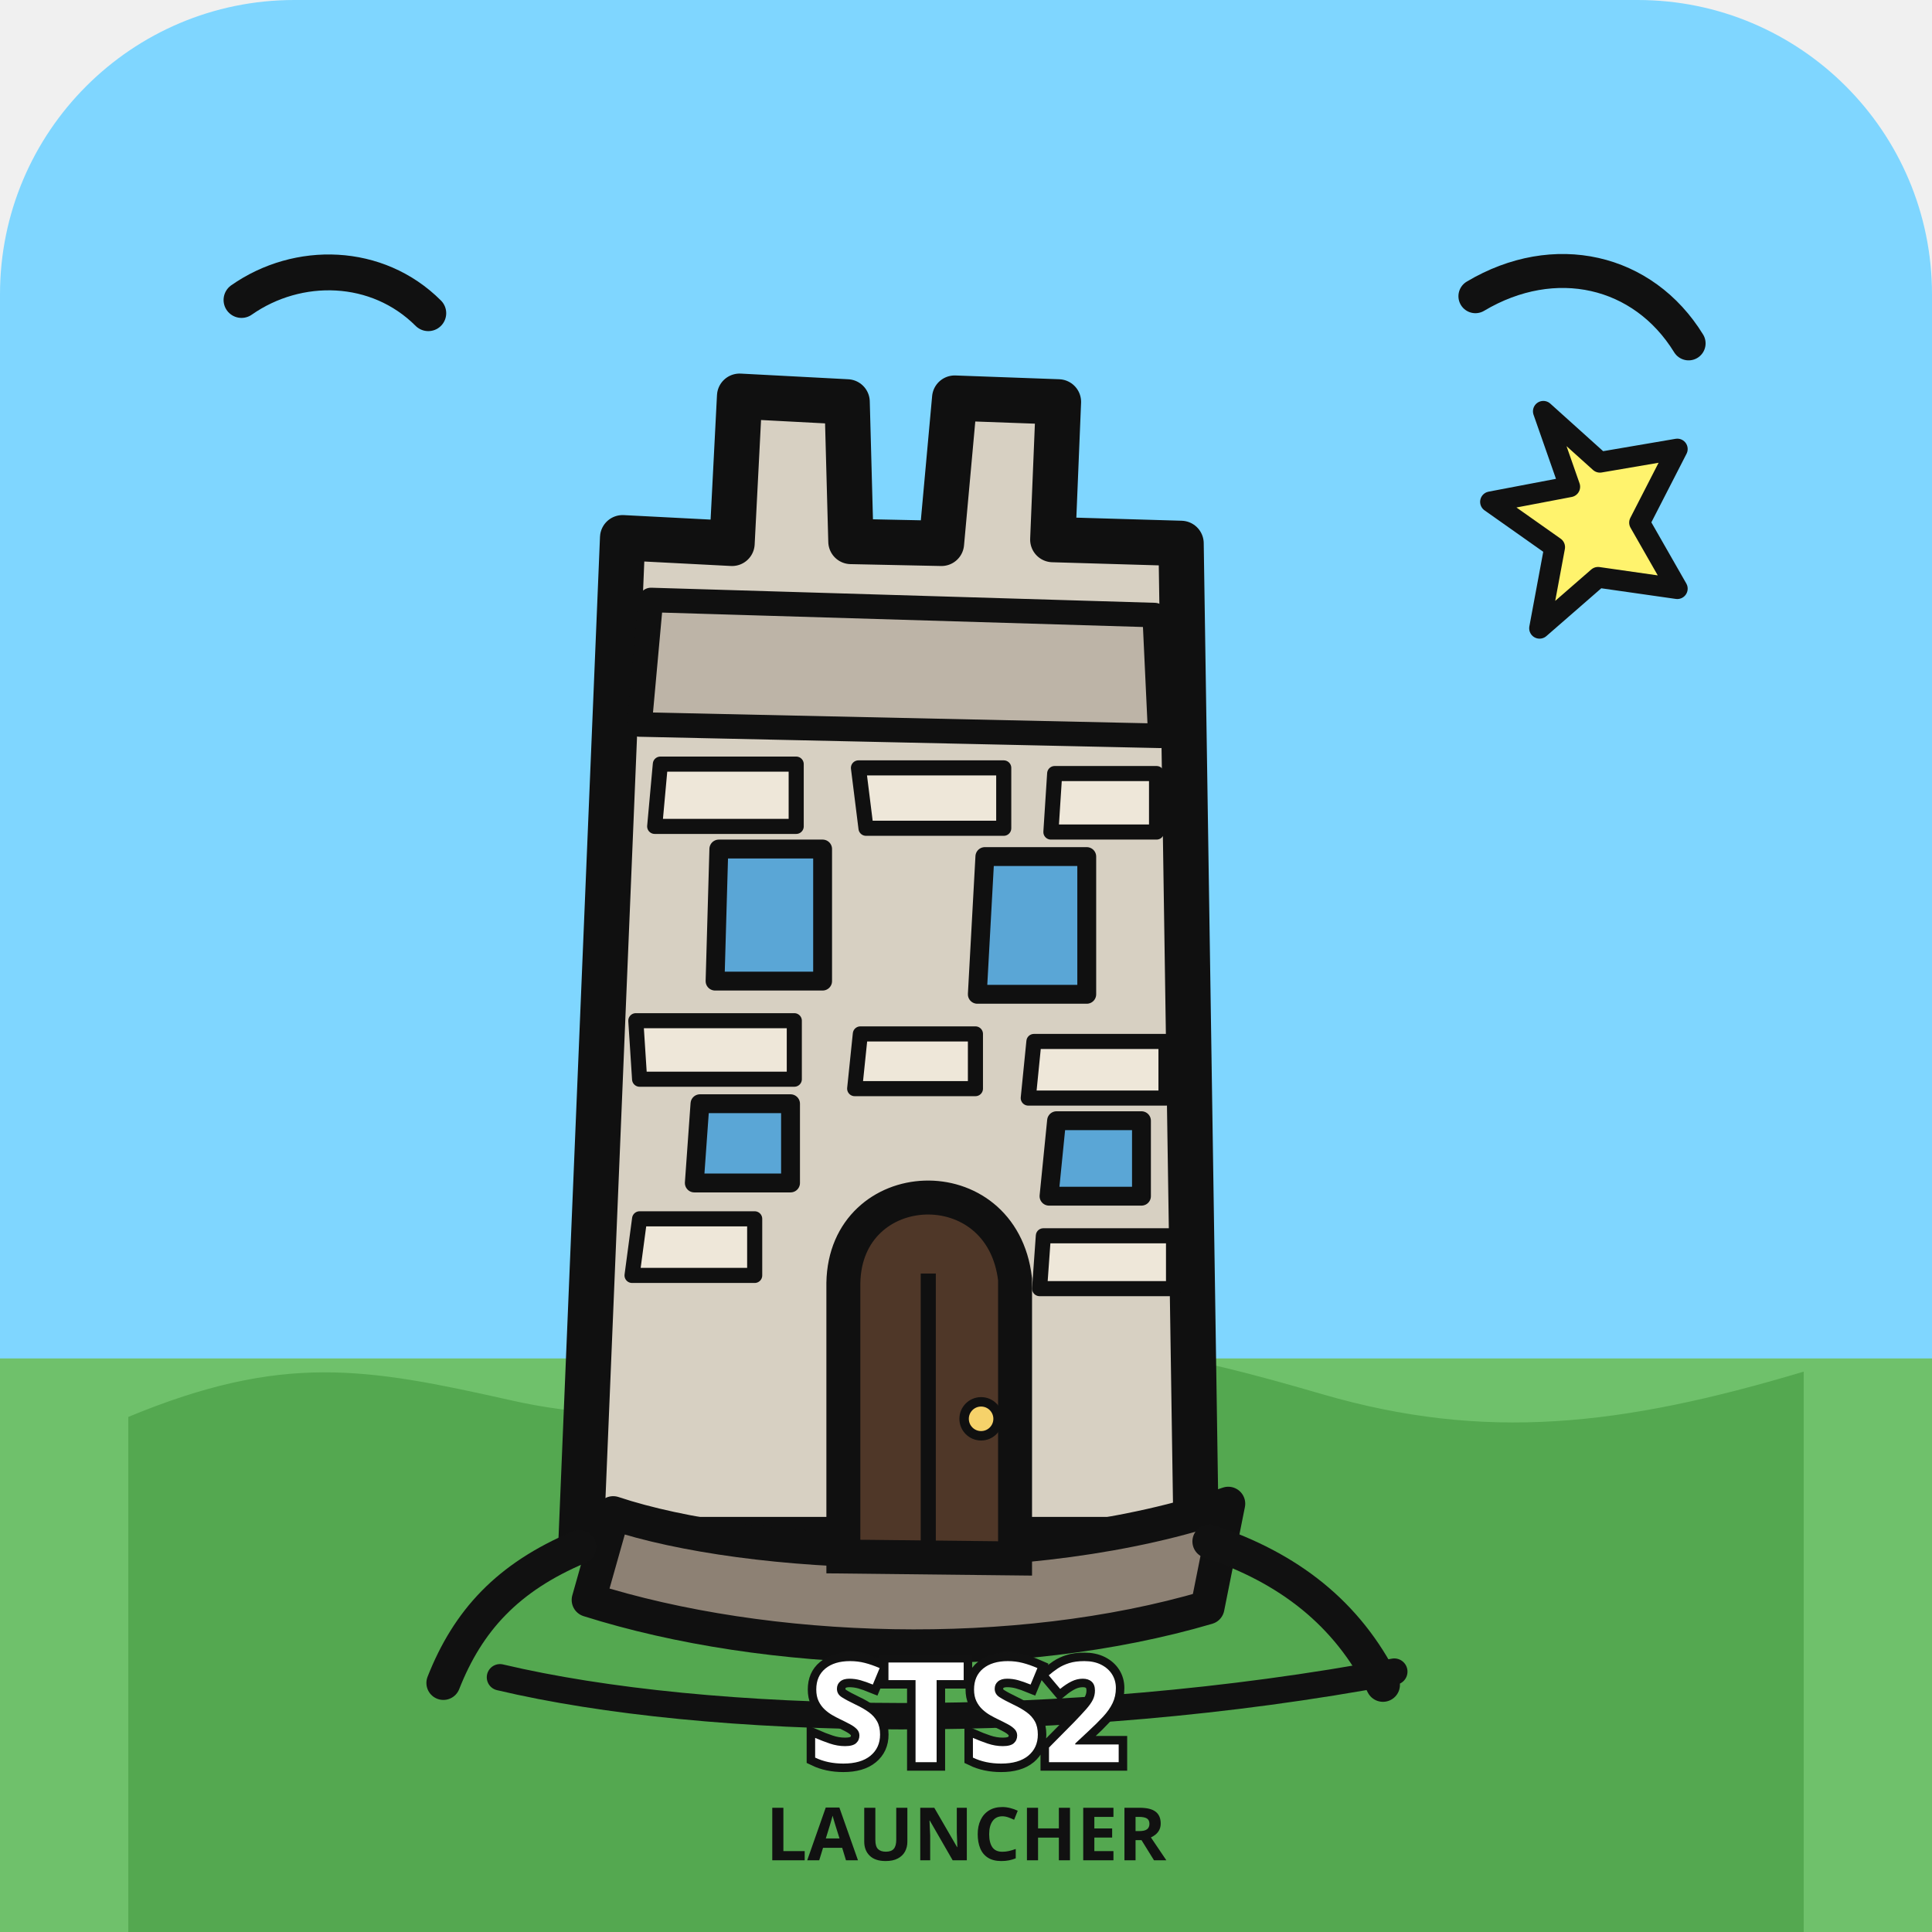
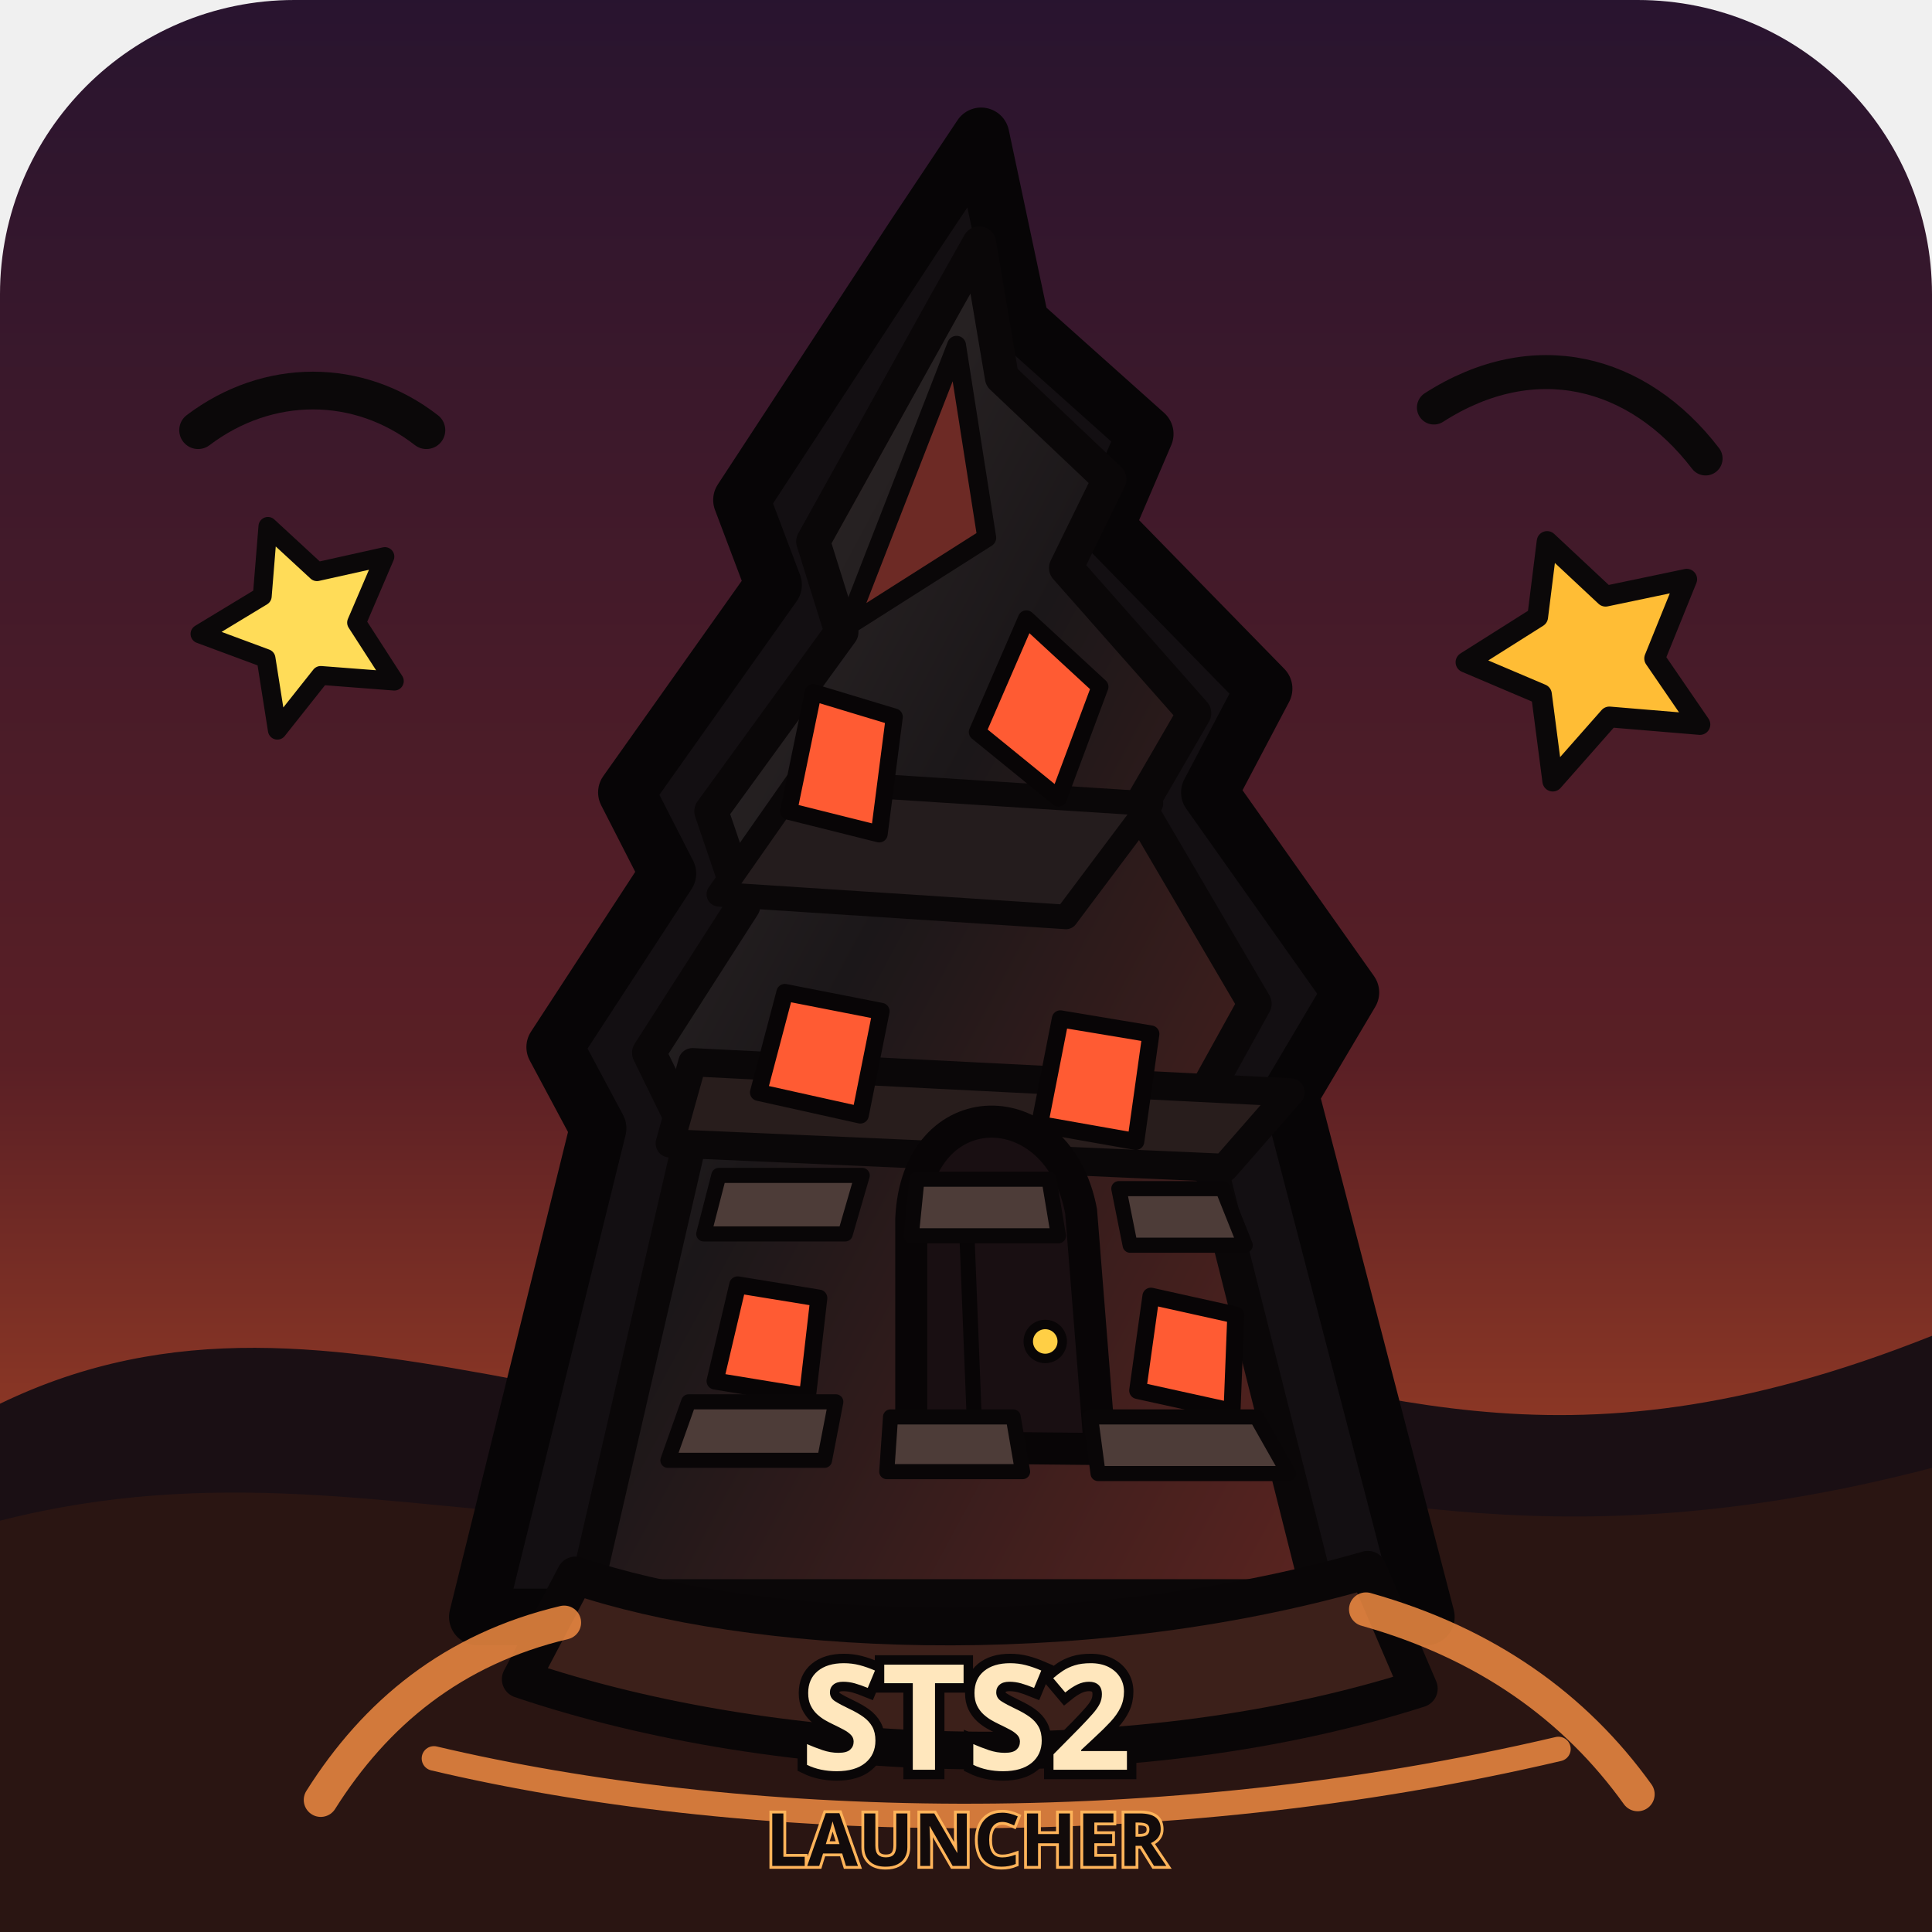
- <svg xmlns="http://www.w3.org/2000/svg" viewBox="0 0 1024 1024" role="img" aria-label="StS2 Launcher hand drawn tower logo">
-   <rect width="1024" height="1024" rx="156" fill="#7fd6ff" />
-   <path d="M0 720h1024v304H0z" fill="#6fc16b" />
-   <path d="M68 751c82-34 126-26 202-9 74 17 133 1 199-18 89-25 163-5 232 15 86 25 158 17 255-12v297H68z" fill="#54a850" />
-   <g fill="none" stroke="#111111" stroke-linecap="round" stroke-linejoin="round">
-     <path d="M128 159c30-21 72-20 99 7" stroke-width="19" />
-     <path d="M782 157c42-25 89-14 113 25" stroke-width="18" />
-     <path d="M818 218l30 27 41-7-20 39 20 35-42-6-31 27 8-43-34-24 42-8z" fill="#fff36d" stroke-width="11" />
+ <svg xmlns="http://www.w3.org/2000/svg" viewBox="0 0 1024 1024" role="img" aria-label="StS2 Launcher jagged spire logo">
+   <defs>
+     <linearGradient id="sky" x1="0" y1="0" x2="0" y2="1">
+       <stop offset="0" stop-color="#28142f" />
+       <stop offset="0.55" stop-color="#5a1f25" />
+       <stop offset="1" stop-color="#d45a25" />
+     </linearGradient>
+     <linearGradient id="spire" x1="0" y1="0" x2="1" y2="1">
+       <stop offset="0" stop-color="#3a3332" />
+       <stop offset="0.45" stop-color="#1b1719" />
+       <stop offset="1" stop-color="#5b2420" />
+     </linearGradient>
+   </defs>
+   <rect width="1024" height="1024" rx="156" fill="url(#sky)" />
+   <path d="M0 744c91-44 177-31 278-12 115 21 207-32 314-18 132 17 229 75 432-6v316H0z" fill="#1a0f14" />
+   <path d="M0 806c114-29 206-8 315-1 93 6 169-46 281-30 124 18 236 53 428 3v246H0z" fill="#2a1512" />
+   <g fill="none" stroke="#0b0809" stroke-linecap="round" stroke-linejoin="round">
+     <path d="M105 228c37-28 85-28 121 0" stroke-width="20" />
+     <path d="M760 216c53-34 108-20 144 27" stroke-width="18" />
+     <path d="M142 279l26 24 36-8-15 35 20 31-39-3-23 29-6-38-35-13 33-20z" fill="#ffdc58" stroke-width="10" />
+     <path d="M820 287l31 29 43-9-17 42 24 35-48-4-30 34-6-46-40-17 38-24z" fill="#ffbd35" stroke-width="11" />
  </g>
-   <path d="M308 816 330 285 388 288 392 210 449 213 451 287 499 288 506 211 561 213 558 286 626 288 634 816z" fill="#d7d0c2" stroke="#101010" stroke-width="24" stroke-linejoin="round" />
-   <path d="M345 318 612 326 615 390 339 384z" fill="#bdb4a7" stroke="#101010" stroke-width="13" stroke-linejoin="round" />
-   <path d="M325 802c72 24 222 31 326-5l-11 55c-102 30-233 26-328-4z" fill="#8d8174" stroke="#101010" stroke-width="18" stroke-linejoin="round" />
-   <path d="M447 825V680c1-58 84-62 91-2v148z" fill="#4f3728" stroke="#101010" stroke-width="18" />
-   <path d="M492 825V675" fill="none" stroke="#101010" stroke-width="8" />
-   <circle cx="520" cy="752" r="9" fill="#f6d26a" stroke="#101010" stroke-width="5" />
-   <g stroke="#101010" stroke-width="10" stroke-linejoin="round">
-     <path d="M381 450h55v70h-57z" fill="#5aa6d6" />
-     <path d="M522 454h54v73h-58z" fill="#5aa6d6" />
-     <path d="M371 585h48v42h-51z" fill="#5aa6d6" />
-     <path d="M560 594h45v40h-49z" fill="#5aa6d6" />
+   <path d="M253 857 317 598 294 555 354 463 332 420 410 310 393 265 484 126 520 72 541 171 607 230 586 279 670 365 641 420 716 526 684 580 756 857z" fill="#130f12" stroke="#070506" stroke-width="30" stroke-linejoin="round" />
+   <path d="M310 846 366 603 344 558 394 480 377 430 446 335 431 287 501 161 519 129 531 200 588 254 565 301 633 378 604 428 665 532 634 588 699 846z" fill="url(#spire)" stroke="#0a0708" stroke-width="18" stroke-linejoin="round" />
+   <path d="M449 332 507 183 523 285z" fill="#6d2a25" stroke="#0a0708" stroke-width="10" stroke-linejoin="round" />
+   <path d="M381 474 565 486 610 426 423 414z" fill="#241c1d" stroke="#0a0708" stroke-width="13" stroke-linejoin="round" />
+   <path d="M355 606 649 619 684 579 367 563z" fill="#281d1c" stroke="#0a0708" stroke-width="15" stroke-linejoin="round" />
+   <path d="M305 835c91 31 264 42 420-3l27 63c-147 47-337 42-476-5z" fill="#3c201a" stroke="#090607" stroke-width="20" stroke-linejoin="round" />
+   <g stroke="#080506" stroke-linejoin="round">
+     <path d="M483 767V646c3-68 78-68 90-4l10 126z" fill="#190f12" stroke-width="17" />
+     <path d="M517 768l-5-126" fill="none" stroke-width="8" />
+     <circle cx="554" cy="711" r="9" fill="#ffcf45" stroke-width="5" />
  </g>
-   <g fill="#eee7d9" stroke="#101010" stroke-width="8" stroke-linejoin="round">
-     <path d="M350 405h72v33h-75z" />
-     <path d="M455 407h77v32h-73z" />
-     <path d="M559 410h54v31h-56z" />
-     <path d="M337 541h84v31h-82z" />
-     <path d="M456 548h61v29h-64z" />
-     <path d="M548 552h70v30h-73z" />
-     <path d="M339 646h61v30h-65z" />
-     <path d="M553 655h69v28h-71z" />
+   <g fill="#ff5b33" stroke="#080506" stroke-width="9" stroke-linejoin="round">
+     <path d="M431 367l43 13-8 62-48-12z" />
+     <path d="M544 328l39 36-22 59-43-35z" />
+     <path d="M416 526l51 10-11 55-54-12z" />
+     <path d="M562 540l48 8-8 57-51-9z" />
+     <path d="M391 681l43 7-6 52-49-8z" />
+     <path d="M610 687l45 10-2 51-50-11z" />
  </g>
-   <g fill="none" stroke="#111111" stroke-linecap="round">
-     <path d="M307 820c-38 16-59 39-72 72" stroke-width="18" />
-     <path d="M641 817c42 14 73 38 92 76" stroke-width="18" />
-     <path d="M265 889c110 26 298 30 474-3" stroke-width="14" />
+   <g fill="#4d3c38" stroke="#090607" stroke-width="8" stroke-linejoin="round">
+     <path d="M381 623h76l-9 31h-75z" />
+     <path d="M486 625h70l5 30h-78z" />
+     <path d="M593 630h55l12 30h-61z" />
+     <path d="M365 743h78l-6 31h-83z" />
+     <path d="M472 751h65l5 29h-72z" />
+     <path d="M578 751h88l17 30h-101z" />
+   </g>
+   <g fill="none" stroke="#f08b42" stroke-linecap="round" stroke-linejoin="round" opacity="0.85">
+     <path d="M299 860c-59 14-100 48-129 94" stroke-width="18" />
+     <path d="M724 853c64 18 111 52 144 98" stroke-width="18" />
+     <path d="M230 932c161 38 383 45 596-5" stroke-width="13" />
  </g>
  <g font-family="Comic Sans MS, Comic Sans, Trebuchet MS, sans-serif" font-weight="700" text-anchor="middle">
-     <text x="512" y="934" font-size="74" fill="#ffffff" stroke="#111111" stroke-width="9" paint-order="stroke">STS2</text>
-     <text x="512" y="986" font-size="39" fill="#111111">LAUNCHER</text>
+     <text x="512" y="938" font-size="78" fill="#ffe7bd" stroke="#090607" stroke-width="10" paint-order="stroke">STS2</text>
+     <text x="512" y="989" font-size="39" fill="#120b0b" stroke="#ffb45a" stroke-width="3" paint-order="stroke">LAUNCHER</text>
  </g>
</svg>
